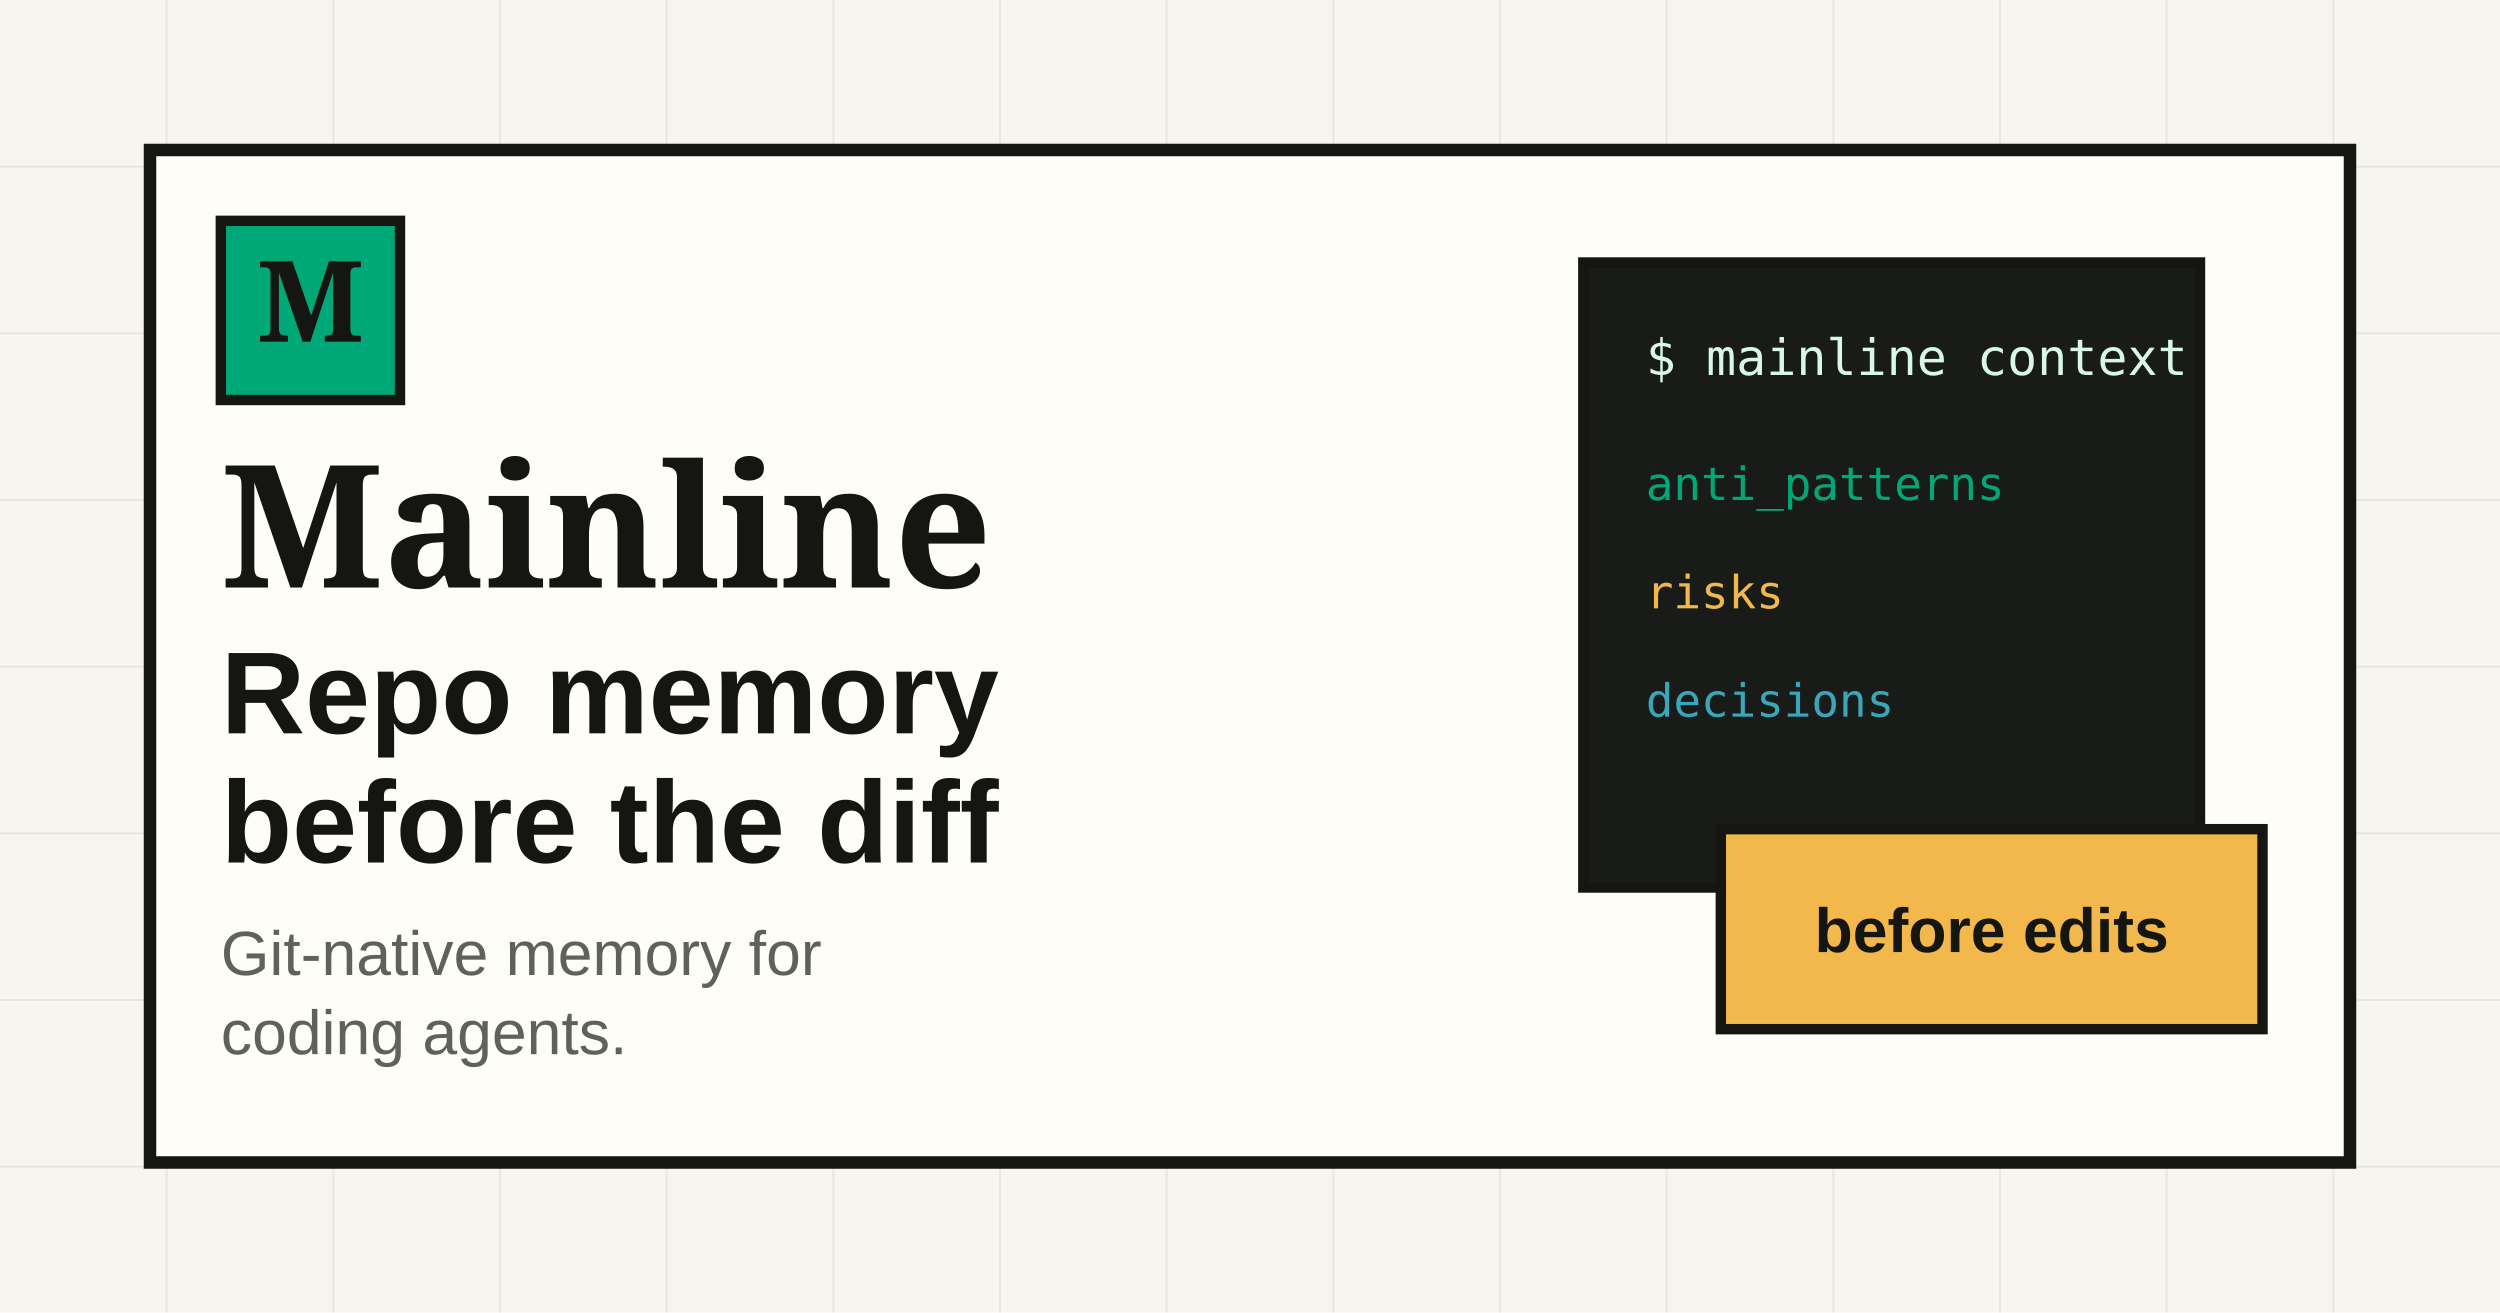
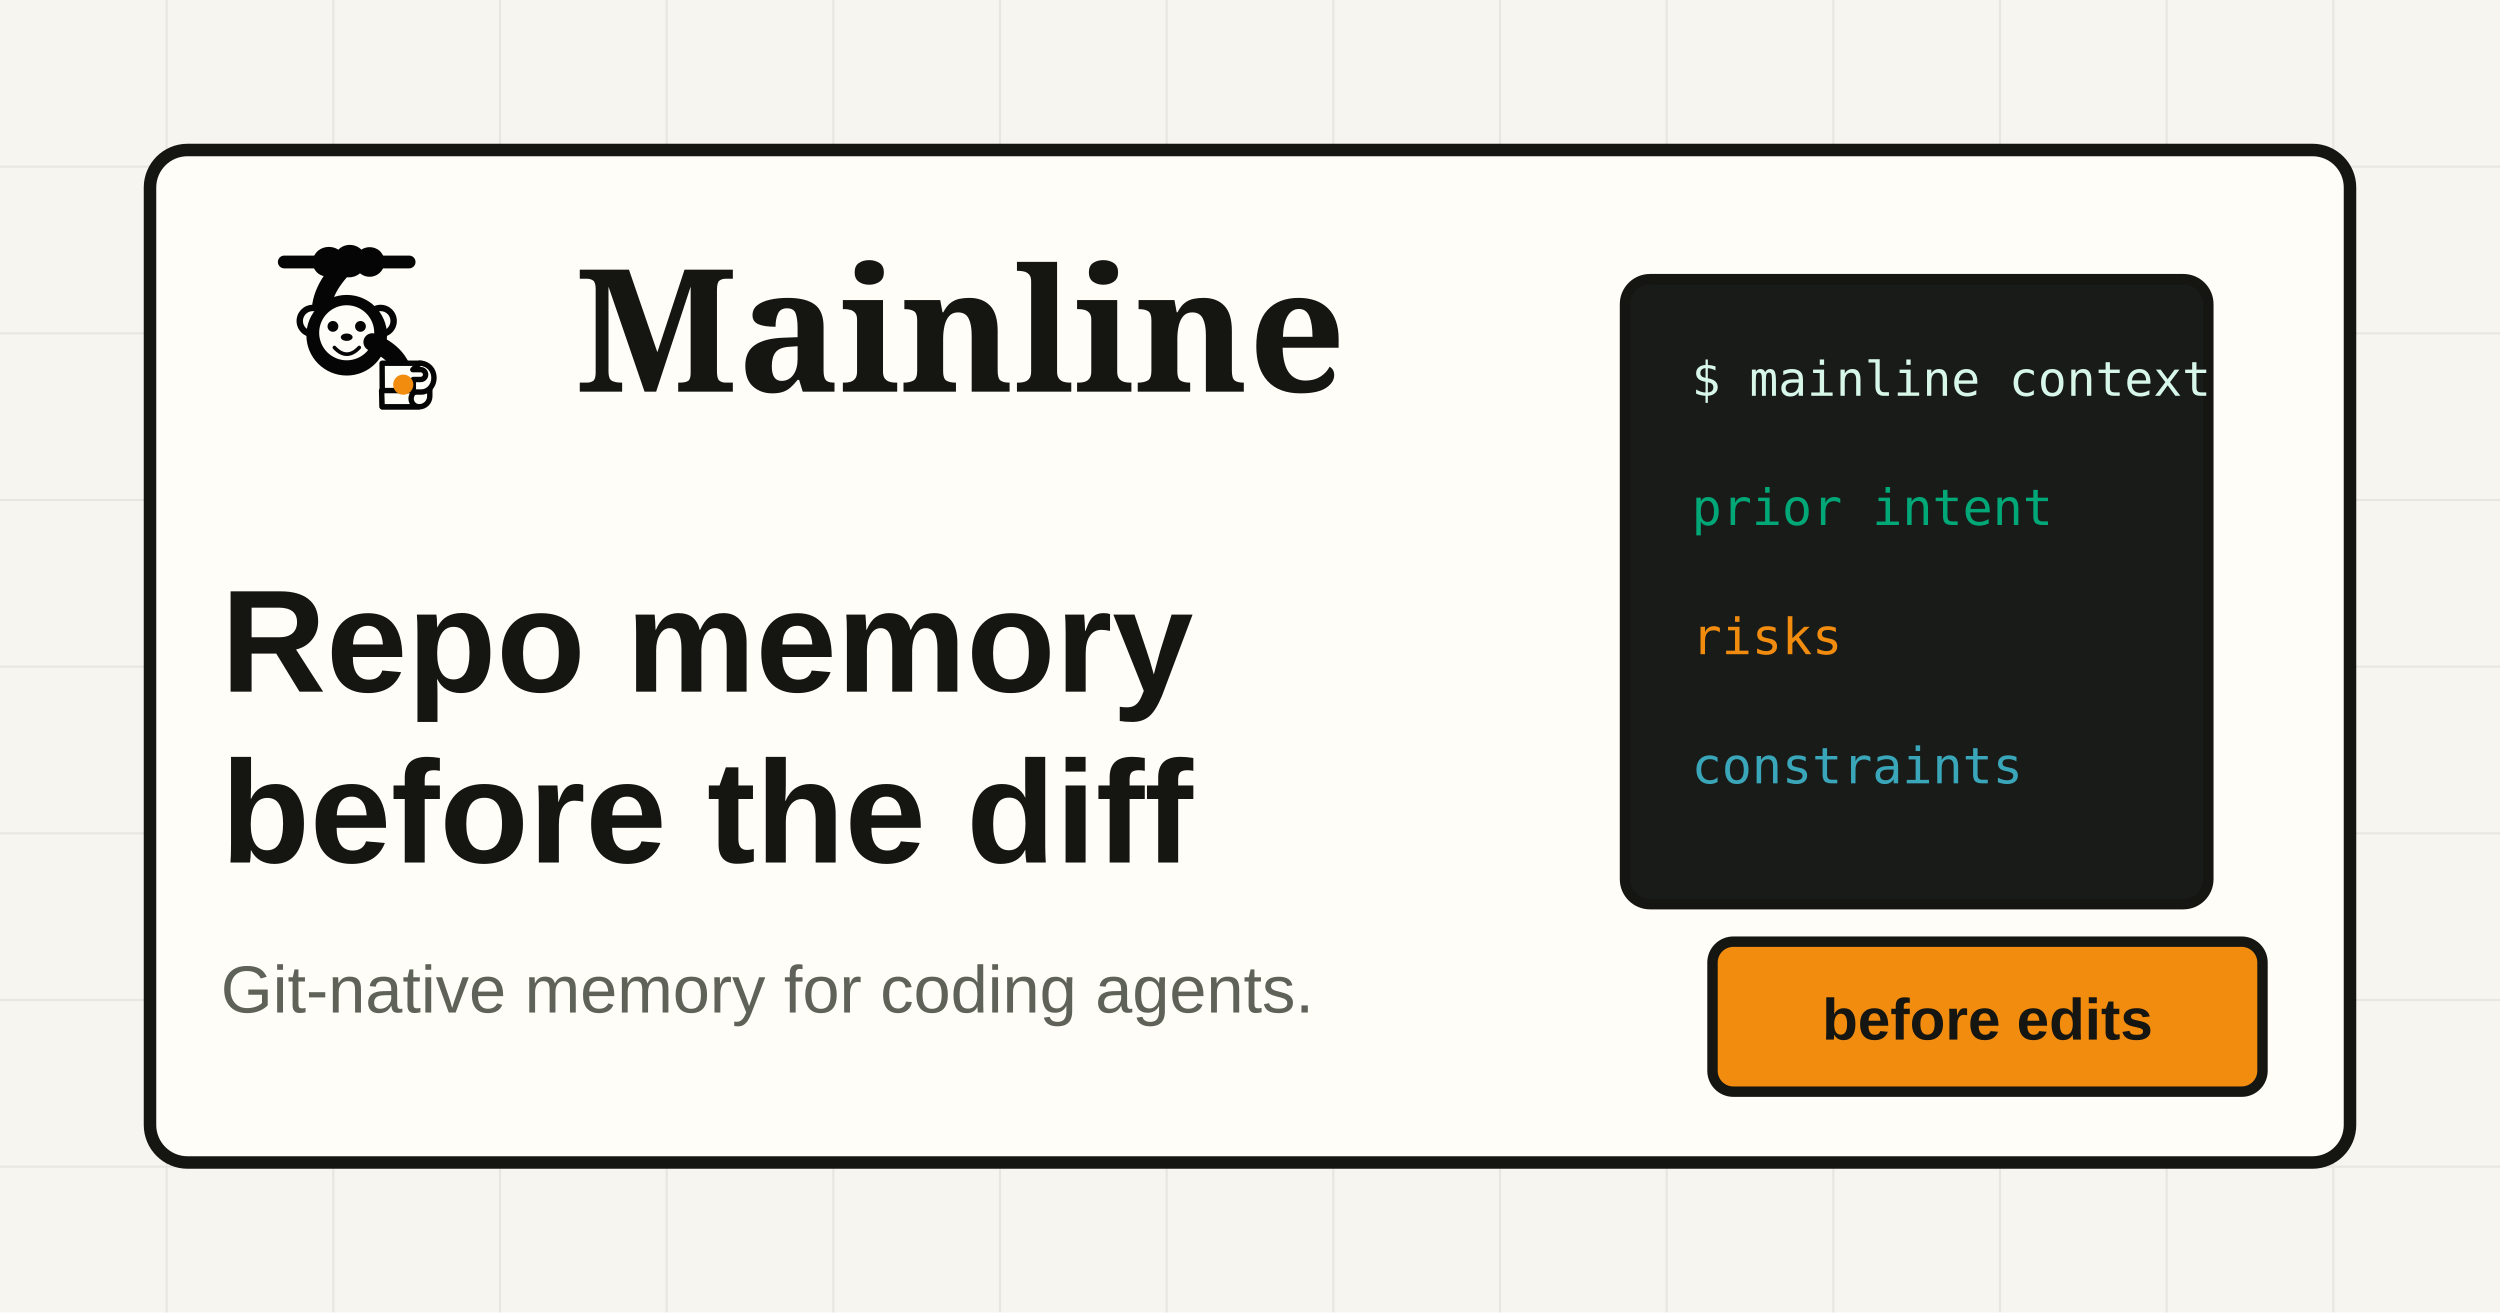
<svg xmlns="http://www.w3.org/2000/svg" width="1200" height="630" viewBox="0 0 1200 630">
  <rect width="1200" height="630" fill="#f7f5ef" />
  <path d="M0 80h1200M0 160h1200M0 240h1200M0 320h1200M0 400h1200M0 480h1200M0 560h1200M80 0v630M160 0v630M240 0v630M320 0v630M400 0v630M480 0v630M560 0v630M640 0v630M720 0v630M800 0v630M880 0v630M960 0v630M1040 0v630M1120 0v630" stroke="#151511" stroke-opacity=".07" />
-   <rect x="72" y="72" width="1056" height="486" fill="#fffdf7" stroke="#151511" stroke-width="6" />
-   <rect x="106" y="106" width="86" height="86" fill="#00a878" stroke="#151511" stroke-width="5" />
-   <text x="149" y="164" text-anchor="middle" font-size="54" font-family="Georgia, serif" font-weight="900" fill="#151511">M</text>
-   <text x="106" y="282" font-size="82" font-family="Georgia, serif" font-weight="900" fill="#151511">Mainline</text>
-   <text x="106" y="352" font-size="56" font-family="Helvetica Neue, Arial, sans-serif" font-weight="800" fill="#151511">Repo memory</text>
-   <text x="106" y="414" font-size="56" font-family="Helvetica Neue, Arial, sans-serif" font-weight="800" fill="#151511">before the diff</text>
-   <text x="106" y="468" font-size="30" font-family="Helvetica Neue, Arial, sans-serif" fill="#5f6258">Git-native memory for</text>
-   <text x="106" y="506" font-size="30" font-family="Helvetica Neue, Arial, sans-serif" fill="#5f6258">coding agents.</text>
-   <rect x="760" y="126" width="296" height="300" fill="#191b18" stroke="#151511" stroke-width="5" />
-   <text x="790" y="180" font-size="24" font-family="Menlo, monospace" fill="#d7f7e9">$ mainline context</text>
-   <text x="790" y="240" font-size="22" font-family="Menlo, monospace" fill="#00a878">anti_patterns</text>
-   <text x="790" y="292" font-size="22" font-family="Menlo, monospace" fill="#f2b84b">risks</text>
-   <text x="790" y="344" font-size="22" font-family="Menlo, monospace" fill="#3aa6b9">decisions</text>
-   <rect x="826" y="398" width="260" height="96" fill="#f2b84b" stroke="#151511" stroke-width="5" />
-   <text x="956" y="457" text-anchor="middle" font-size="30" font-family="Helvetica Neue, Arial, sans-serif" font-weight="800" fill="#151511">before edits</text>
+   <rect x="72" y="72" width="1056" height="486" rx="18" fill="#fffdf7" stroke="#151511" stroke-width="6" />
+   <g transform="translate(106 92) scale(.118)">
+     <rect width="1024" height="1024" fill="#fffdf7" />
+     <rect x="232" y="260" width="560" height="52" rx="26" fill="#050505" />
+     <path d="M506 298c-70 72-106 141-96 221" fill="none" stroke="#050505" stroke-width="78" stroke-linecap="round" />
+     <path d="M478 236c25-26 68-26 94 0 25-18 64-12 82 14 22 30 12 73-22 90-22 11-48 7-66-8-26 23-68 22-92-2-21 19-56 20-78 3-30-24-29-70 1-94 23-18 57-19 81-3z" fill="#050505" />
+     <g fill="#fffdf7" stroke="#050505" stroke-width="14" stroke-linecap="round">
+       <path d="M454 256v52" />
+       <path d="M500 246v64" />
+       <path d="M548 246v64" />
+       <path d="M596 258v52" />
+     </g>
+     <circle cx="374" cy="526" r="66" fill="#050505" />
+     <circle cx="374" cy="526" r="40" fill="#fffdf7" />
+     <circle cx="650" cy="526" r="66" fill="#050505" />
+     <circle cx="650" cy="526" r="40" fill="#fffdf7" />
+     <circle cx="512" cy="584" r="164" fill="#050505" />
+     <circle cx="512" cy="574" r="112" fill="#fffdf7" />
+     <circle cx="456" cy="548" r="22" fill="#050505" />
+     <circle cx="568" cy="548" r="22" fill="#050505" />
+     <ellipse cx="512" cy="592" rx="24" ry="15" fill="#050505" />
+     <path d="M462 634c33 36 68 36 101 0" fill="none" stroke="#050505" stroke-width="15" stroke-linecap="round" />
+     <path d="M616 612c93 38 137 101 132 188" fill="none" stroke="#050505" stroke-width="72" stroke-linecap="round" />
+     <g fill="#fffdf7" stroke="#050505" stroke-width="22" stroke-linejoin="round">
+       <path d="M656 698h154c22 0 40 18 40 40v94c0 24-19 43-43 43H657z" />
+       <path d="M656 875h150c-18 0-32-15-32-33s14-33 32-33H654z" />
+       <path d="M809 698c35 0 58 27 58 59s-22 58-52 58h-32v-51h30c11 0 20-9 20-20s-9-20-20-20h-32z" />
+     </g>
+     <circle cx="742" cy="785" r="41" fill="#f28c0f" />
+   </g>
+   <text x="276" y="188" font-size="82" font-family="Georgia, serif" font-weight="900" fill="#151511">Mainline</text>
+   <text x="106" y="332" font-size="70" font-family="Helvetica Neue, Arial, sans-serif" font-weight="900" fill="#151511">Repo memory</text>
+   <text x="106" y="414" font-size="70" font-family="Helvetica Neue, Arial, sans-serif" font-weight="900" fill="#151511">before the diff</text>
+   <text x="106" y="486" font-size="32" font-family="Helvetica Neue, Arial, sans-serif" fill="#5f6258">Git-native memory for coding agents.</text>
+   <rect x="780" y="134" width="280" height="300" rx="12" fill="#191b18" stroke="#151511" stroke-width="5" />
+   <text x="812" y="190" font-size="23" font-family="Menlo, monospace" fill="#d7f7e9">$ mainline context</text>
+   <text x="812" y="252" font-size="24" font-family="Menlo, monospace" fill="#00a878">prior intent</text>
+   <text x="812" y="314" font-size="24" font-family="Menlo, monospace" fill="#f28c0f">risks</text>
+   <text x="812" y="376" font-size="24" font-family="Menlo, monospace" fill="#3aa6b9">constraints</text>
+   <rect x="822" y="452" width="264" height="72" rx="10" fill="#f28c0f" stroke="#151511" stroke-width="5" />
+   <text x="954" y="499" text-anchor="middle" font-size="28" font-family="Helvetica Neue, Arial, sans-serif" font-weight="900" fill="#151511">before edits</text>
</svg>
